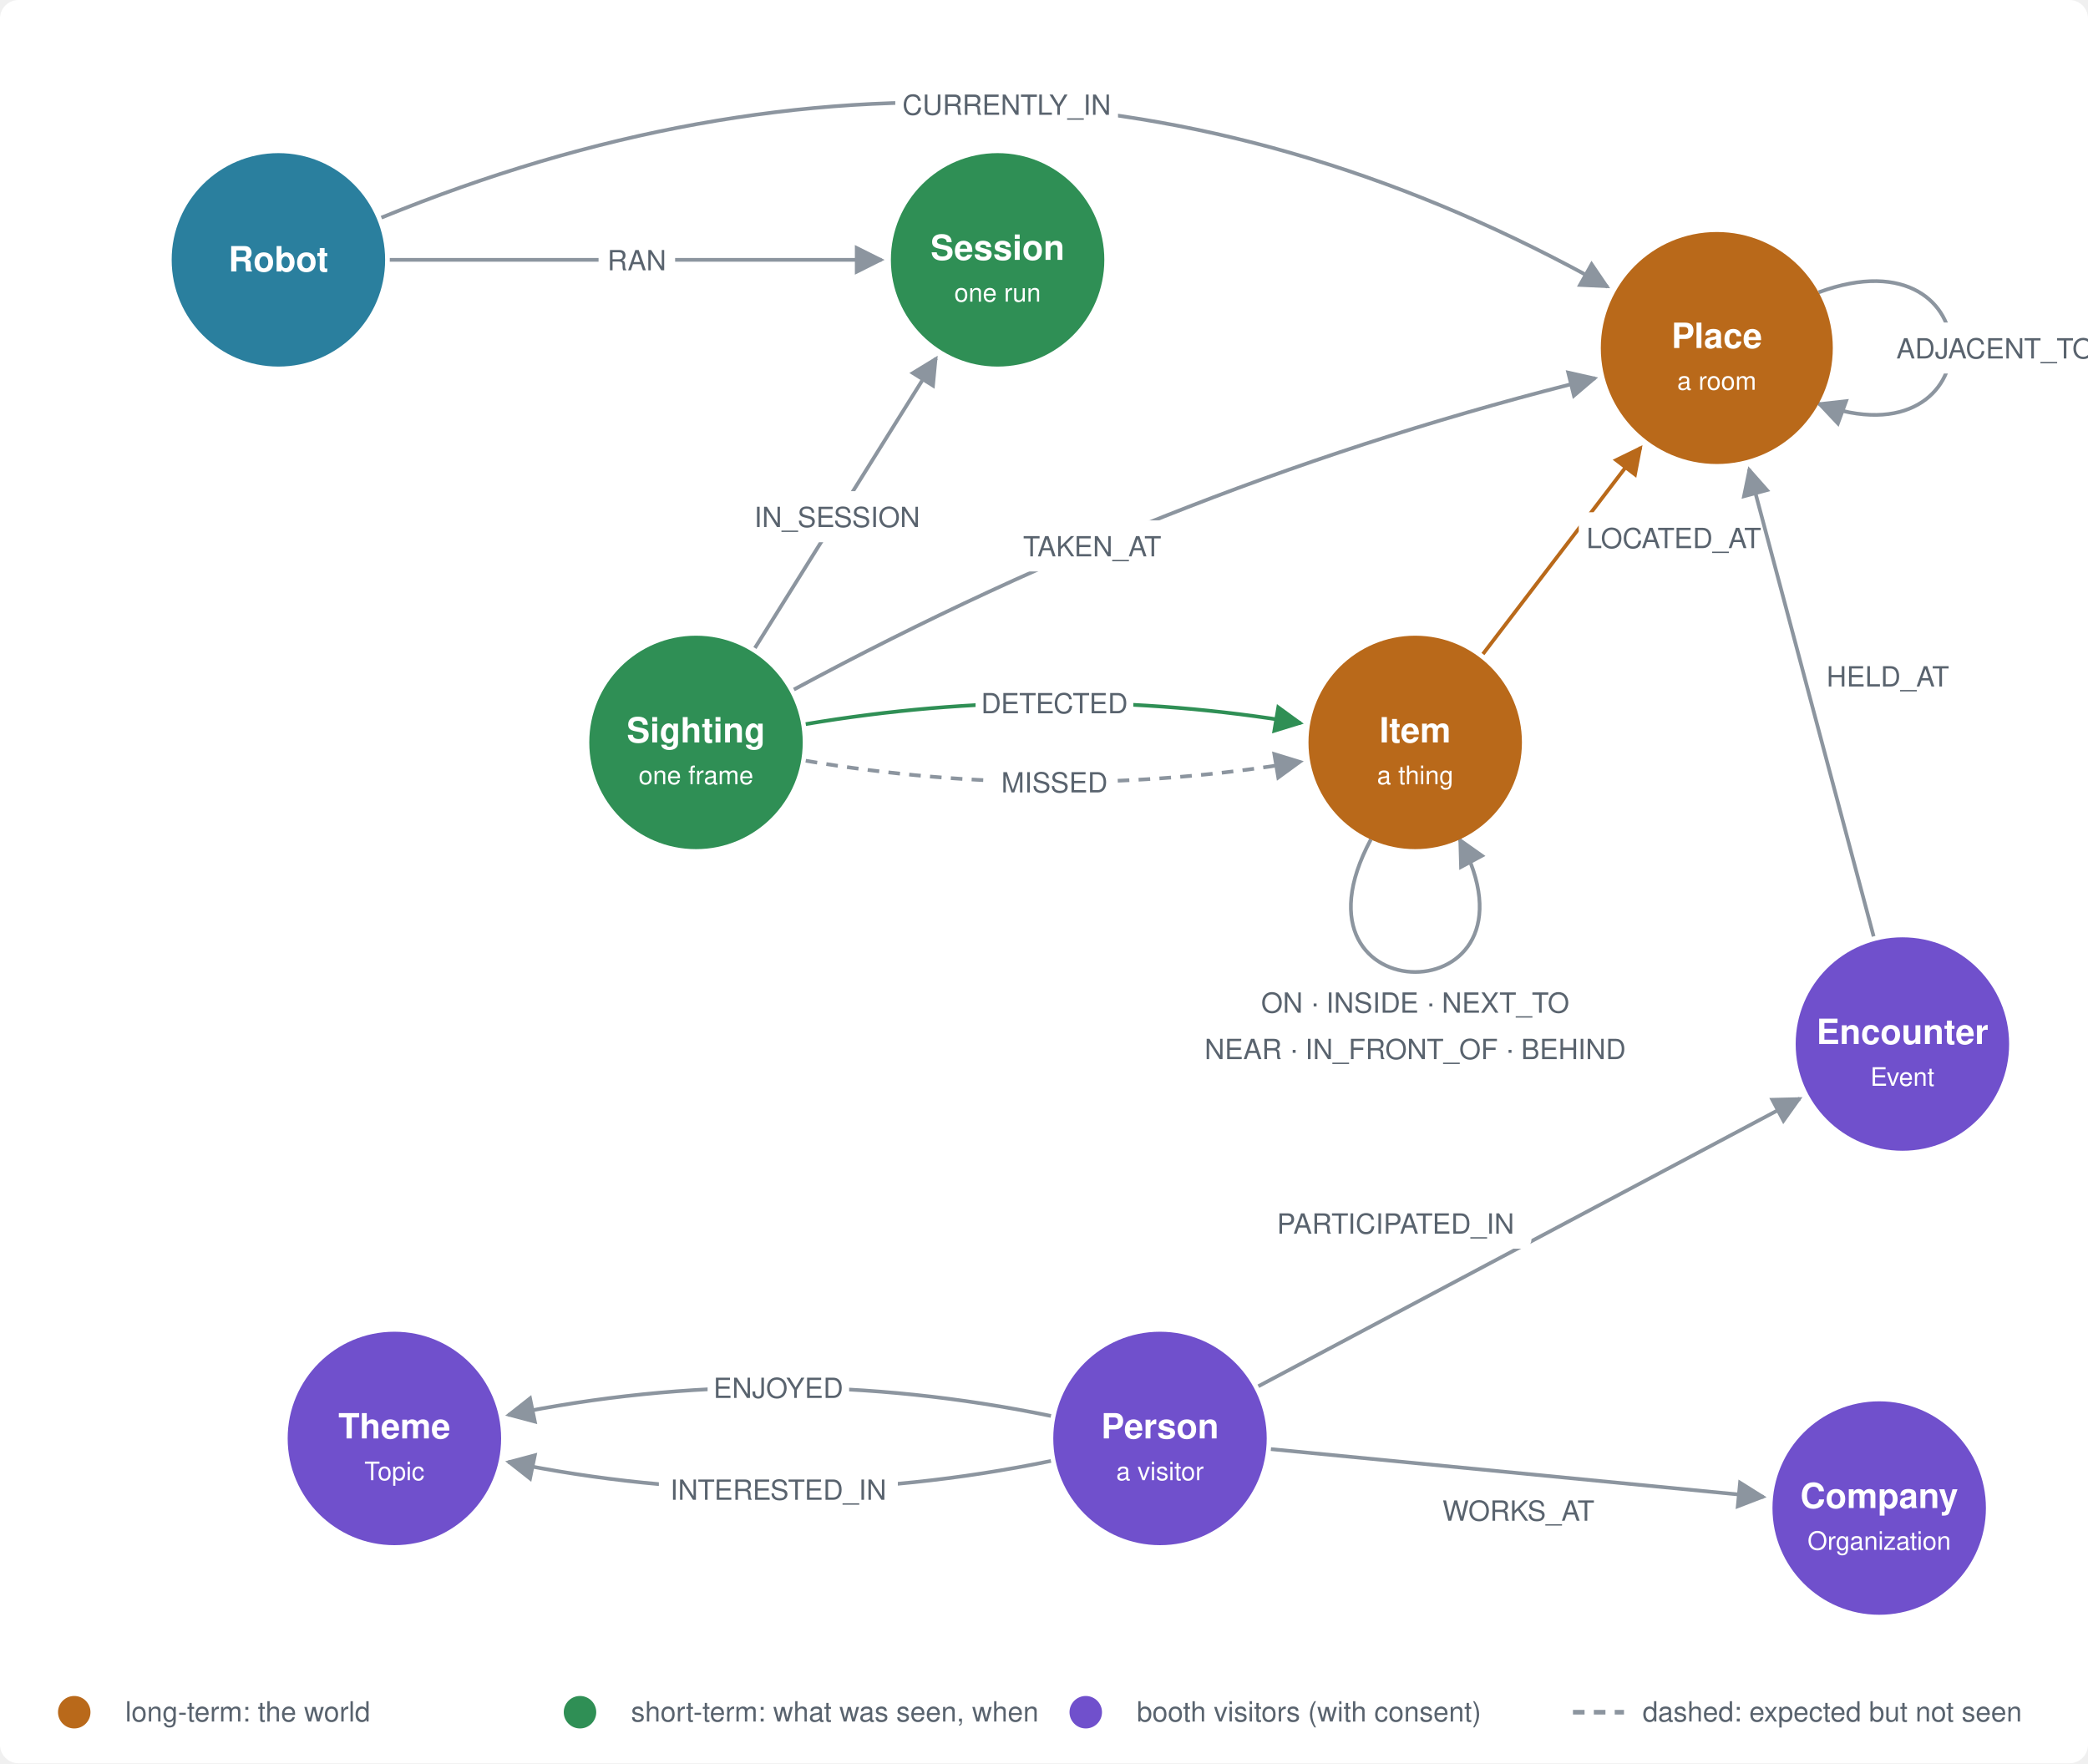
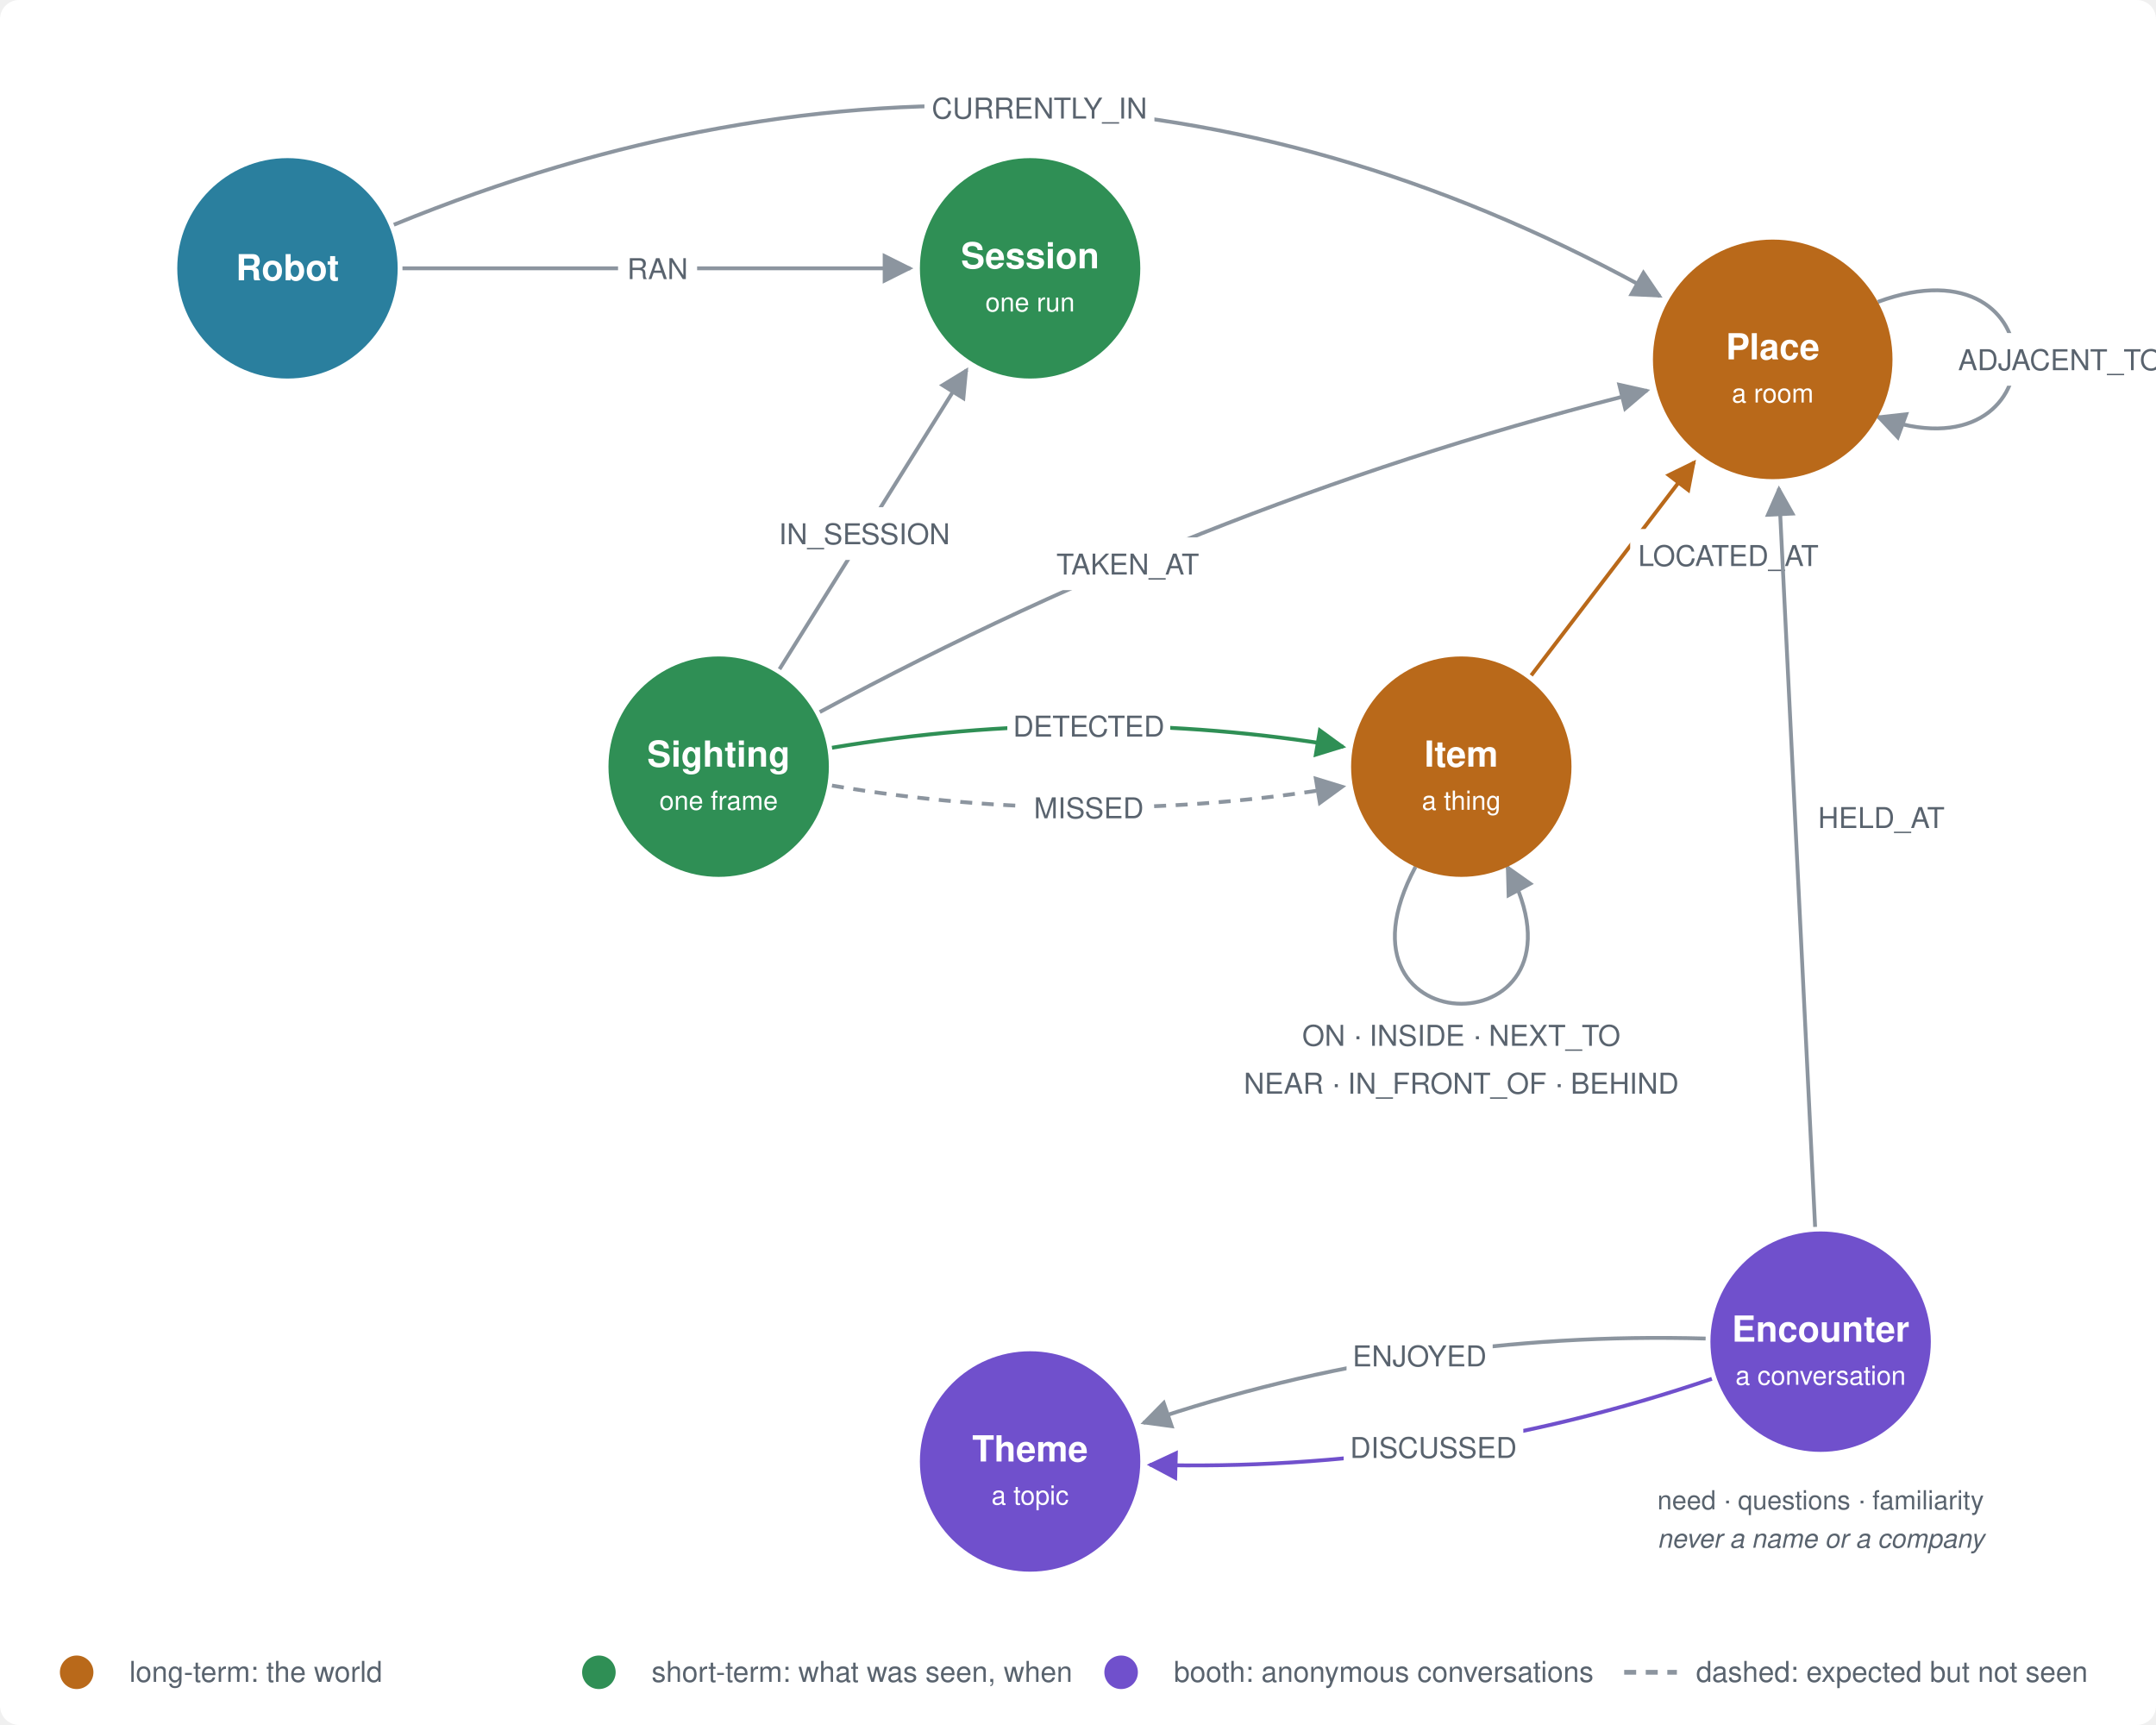
- <svg xmlns="http://www.w3.org/2000/svg" viewBox="0 0 900 760" width="900" height="760" font-family="-apple-system, BlinkMacSystemFont, 'Segoe UI', Helvetica, Arial, sans-serif" role="img" aria-label="puppy-mind graph ontology">
+ <svg xmlns="http://www.w3.org/2000/svg" viewBox="0 0 900 720" width="900" height="720" font-family="-apple-system, BlinkMacSystemFont, 'Segoe UI', Helvetica, Arial, sans-serif" role="img" aria-label="puppy-mind graph ontology">
  <defs>
    <marker id="a2f8f55" viewBox="0 0 10 10" refX="9" refY="5" markerWidth="8" markerHeight="8" orient="auto-start-reverse">
      <path d="M0 0L10 5L0 10z" fill="#2f8f55" />
    </marker>
    <marker id="s2f8f55" viewBox="0 0 10 10" refX="1" refY="5" markerWidth="8" markerHeight="8" orient="auto-start-reverse">
      <path d="M0 0L10 5L0 10z" fill="#2f8f55" />
+     </marker>
+     <marker id="a7050cc" viewBox="0 0 10 10" refX="9" refY="5" markerWidth="8" markerHeight="8" orient="auto-start-reverse">
+       <path d="M0 0L10 5L0 10z" fill="#7050cc" />
+     </marker>
+     <marker id="s7050cc" viewBox="0 0 10 10" refX="1" refY="5" markerWidth="8" markerHeight="8" orient="auto-start-reverse">
+       <path d="M0 0L10 5L0 10z" fill="#7050cc" />
    </marker>
    <marker id="a8c959f" viewBox="0 0 10 10" refX="9" refY="5" markerWidth="8" markerHeight="8" orient="auto-start-reverse">
      <path d="M0 0L10 5L0 10z" fill="#8c959f" />
    </marker>
    <marker id="s8c959f" viewBox="0 0 10 10" refX="1" refY="5" markerWidth="8" markerHeight="8" orient="auto-start-reverse">
      <path d="M0 0L10 5L0 10z" fill="#8c959f" />
    </marker>
    <marker id="ab9691a" viewBox="0 0 10 10" refX="9" refY="5" markerWidth="8" markerHeight="8" orient="auto-start-reverse">
      <path d="M0 0L10 5L0 10z" fill="#b9691a" />
    </marker>
    <marker id="sb9691a" viewBox="0 0 10 10" refX="1" refY="5" markerWidth="8" markerHeight="8" orient="auto-start-reverse">
      <path d="M0 0L10 5L0 10z" fill="#b9691a" />
    </marker>
  </defs>
  <rect width="100%" height="100%" fill="#ffffff" rx="8" />
  <path d="M168.0 112.0 Q275.0 112.0 380.0 112.0" fill="none" stroke="#8c959f" stroke-width="1.6" marker-end="url(#a8c959f)" />
  <rect x="258.0" y="101.0" width="33.0" height="22" rx="4" fill="#ffffff" />
  <text x="274.5" y="116.5" font-size="12" font-weight="400" fill="#59636e" text-anchor="middle">RAN</text>
  <path d="M164.4 93.8 Q439.2 -18.7 692.9 123.6" fill="none" stroke="#8c959f" stroke-width="1.6" marker-end="url(#a8c959f)" />
  <rect x="385.9" y="34.0" width="96.0" height="22" rx="4" fill="#ffffff" />
  <text x="433.918" y="49.489" font-size="12" font-weight="400" fill="#59636e" text-anchor="middle">CURRENTLY_IN</text>
  <path d="M325.4 279.3 Q365.0 216.0 403.5 154.4" fill="none" stroke="#8c959f" stroke-width="1.6" marker-end="url(#a8c959f)" />
  <rect x="319.8" y="211.7" width="82.0" height="22" rx="4" fill="#ffffff" />
  <text x="360.829" y="227.173" font-size="12" font-weight="400" fill="#59636e" text-anchor="middle">IN_SESSION</text>
  <path d="M342.2 297.2 Q509.2 207.0 687.6 163.0" fill="none" stroke="#8c959f" stroke-width="1.6" marker-end="url(#a8c959f)" />
  <rect x="436.8" y="224.3" width="68.0" height="22" rx="4" fill="#ffffff" />
  <text x="470.77" y="239.816" font-size="12" font-weight="400" fill="#59636e" text-anchor="middle">TAKEN_AT</text>
  <path d="M347.3 312.1 Q455.0 294.0 560.7 311.7" fill="none" stroke="#2f8f55" stroke-width="1.6" marker-end="url(#a2f8f55)" />
  <rect x="420.5" y="291.9" width="68.0" height="22" rx="4" fill="#ffffff" />
  <text x="454.507" y="307.447" font-size="12" font-weight="400" fill="#59636e" text-anchor="middle">DETECTED</text>
  <path d="M347.3 327.9 Q455.0 346.0 560.7 328.3" fill="none" stroke="#8c959f" stroke-width="1.6" stroke-dasharray="5 4" marker-end="url(#a8c959f)" />
  <rect x="427.5" y="326.1" width="54.0" height="22" rx="4" fill="#ffffff" />
  <text x="454.507" y="341.553" font-size="12" font-weight="400" fill="#59636e" text-anchor="middle">MISSED</text>
  <path d="M639.2 281.9 Q675.0 235.0 707.2 192.9" fill="none" stroke="#b9691a" stroke-width="1.6" marker-end="url(#ab9691a)" />
  <rect x="680.5" y="220.8" width="82.0" height="22" rx="4" fill="#ffffff" />
  <text x="721.482" y="236.255" font-size="12" font-weight="400" fill="#59636e" text-anchor="middle">LOCATED_AT</text>
  <path d="M783.9 126.0 C860 98 860 202 783.9 174.0" fill="none" stroke="#8c959f" stroke-width="1.6" marker-end="url(#a8c959f)" />
  <rect x="815.5" y="139.0" width="89.0" height="22" rx="4" fill="#ffffff" />
  <text x="860" y="154.5" font-size="12" font-weight="400" fill="#59636e" text-anchor="middle">ADJACENT_TO</text>
-   <path d="M807.6 403.6 Q780.0 300.0 753.9 202.2" fill="none" stroke="#8c959f" stroke-width="1.6" marker-end="url(#a8c959f)" />
-   <rect x="783.2" y="280.4" width="61.0" height="22" rx="4" fill="#ffffff" />
-   <text x="813.704" y="295.892" font-size="12" font-weight="400" fill="#59636e" text-anchor="middle">HELD_AT</text>
-   <path d="M542.4 597.5 Q660.0 535.0 775.8 473.5" fill="none" stroke="#8c959f" stroke-width="1.6" marker-end="url(#a8c959f)" />
-   <rect x="543.1" y="516.2" width="117.0" height="22" rx="4" fill="#ffffff" />
-   <text x="601.558" y="531.735" font-size="12" font-weight="400" fill="#59636e" text-anchor="middle">PARTICIPATED_IN</text>
-   <path d="M547.8 624.6 Q655.0 635.0 760.2 645.2" fill="none" stroke="#8c959f" stroke-width="1.6" marker-end="url(#a8c959f)" />
-   <rect x="620.5" y="640.0" width="68.0" height="22" rx="4" fill="#ffffff" />
-   <text x="654.502" y="655.452" font-size="12" font-weight="400" fill="#59636e" text-anchor="middle">WORKS_AT</text>
-   <path d="M453.0 629.7 Q335.0 654.0 219.0 630.1" fill="none" stroke="#8c959f" stroke-width="1.6" marker-end="url(#a8c959f)" />
-   <rect x="284.0" y="630.9" width="103.0" height="22" rx="4" fill="#ffffff" />
-   <text x="335.49" y="646.445" font-size="12" font-weight="400" fill="#59636e" text-anchor="middle">INTERESTED_IN</text>
-   <path d="M453.0 610.3 Q335.0 586.0 219.0 609.9" fill="none" stroke="#8c959f" stroke-width="1.6" marker-end="url(#a8c959f)" />
-   <rect x="305.0" y="587.1" width="61.0" height="22" rx="4" fill="#ffffff" />
-   <text x="335.49" y="602.555" font-size="12" font-weight="400" fill="#59636e" text-anchor="middle">ENJOYED</text>
+   <path d="M757.7 512.1 Q750.0 355.0 742.6 203.9" fill="none" stroke="#8c959f" stroke-width="1.6" marker-end="url(#a8c959f)" />
+   <rect x="754.8" y="330.1" width="61.0" height="22" rx="4" fill="#ffffff" />
+   <text x="785.322" y="345.607" font-size="12" font-weight="400" fill="#59636e" text-anchor="middle">HELD_AT</text>
+   <path d="M714.6 575.5 Q599.5 614.7 480.0 611.4" fill="none" stroke="#7050cc" stroke-width="1.6" marker-end="url(#a7050cc)" />
+   <rect x="560.9" y="593.0" width="75.0" height="22" rx="4" fill="#ffffff" />
+   <text x="598.383" y="608.543" font-size="12" font-weight="400" fill="#59636e" text-anchor="middle">DISCUSSED</text>
+   <path d="M712.0 558.7 Q590.5 555.3 477.3 593.9" fill="none" stroke="#8c959f" stroke-width="1.6" marker-end="url(#a8c959f)" />
+   <rect x="562.1" y="554.8" width="61.0" height="22" rx="4" fill="#ffffff" />
+   <text x="592.59" y="570.31" font-size="12" font-weight="400" fill="#59636e" text-anchor="middle">ENJOYED</text>
  <path d="M590.9 361.8 C550 438 670 438 629.2 361.8" fill="none" stroke="#8c959f" stroke-width="1.6" marker-end="url(#a8c959f)" />
  <rect x="530.5" y="421.0" width="159.0" height="22" rx="4" fill="#ffffff" />
  <text x="610" y="436.5" font-size="12" font-weight="400" fill="#59636e" text-anchor="middle">ON · INSIDE · NEXT_TO</text>
  <rect x="509.5" y="441.0" width="201.0" height="22" rx="4" fill="#ffffff" />
  <text x="610" y="456.5" font-size="12" font-weight="400" fill="#59636e" text-anchor="middle">NEAR · IN_FRONT_OF · BEHIND</text>
  <circle cx="120" cy="112" r="46" fill="#2a7f9e" />
  <text x="120" y="117" font-size="15" font-weight="700" fill="#ffffff" text-anchor="middle">Robot</text>
  <circle cx="430" cy="112" r="46" fill="#2f8f55" />
  <text x="430" y="112" font-size="15" font-weight="700" fill="#ffffff" text-anchor="middle">Session</text>
  <text x="430" y="130" font-size="11" font-weight="400" fill="#ffffff" text-anchor="middle">one run</text>
  <circle cx="300" cy="320" r="46" fill="#2f8f55" />
  <text x="300" y="320" font-size="15" font-weight="700" fill="#ffffff" text-anchor="middle">Sighting</text>
  <text x="300" y="338" font-size="11" font-weight="400" fill="#ffffff" text-anchor="middle">one frame</text>
  <circle cx="610" cy="320" r="46" fill="#b9691a" />
  <text x="610" y="320" font-size="15" font-weight="700" fill="#ffffff" text-anchor="middle">Item</text>
  <text x="610" y="338" font-size="11" font-weight="400" fill="#ffffff" text-anchor="middle">a thing</text>
  <circle cx="740" cy="150" r="50" fill="#b9691a" />
  <text x="740" y="150" font-size="15" font-weight="700" fill="#ffffff" text-anchor="middle">Place</text>
  <text x="740" y="168" font-size="11" font-weight="400" fill="#ffffff" text-anchor="middle">a room</text>
-   <circle cx="820" cy="450" r="46" fill="#7050cc" />
-   <text x="820" y="450" font-size="15" font-weight="700" fill="#ffffff" text-anchor="middle">Encounter</text>
-   <text x="820" y="468" font-size="11" font-weight="400" fill="#ffffff" text-anchor="middle">Event</text>
-   <circle cx="500" cy="620" r="46" fill="#7050cc" />
-   <text x="500" y="620" font-size="15" font-weight="700" fill="#ffffff" text-anchor="middle">Person</text>
-   <text x="500" y="638" font-size="11" font-weight="400" fill="#ffffff" text-anchor="middle">a visitor</text>
-   <circle cx="810" cy="650" r="46" fill="#7050cc" />
-   <text x="810" y="650" font-size="15" font-weight="700" fill="#ffffff" text-anchor="middle">Company</text>
-   <text x="810" y="668" font-size="11" font-weight="400" fill="#ffffff" text-anchor="middle">Organization</text>
-   <circle cx="170" cy="620" r="46" fill="#7050cc" />
-   <text x="170" y="620" font-size="15" font-weight="700" fill="#ffffff" text-anchor="middle">Theme</text>
-   <text x="170" y="638" font-size="11" font-weight="400" fill="#ffffff" text-anchor="middle">Topic</text>
-   <circle cx="32" cy="738" r="7" fill="#b9691a" />
-   <text x="54" y="742" font-size="12" font-weight="400" fill="#59636e" text-anchor="start">long-term: the world</text>
-   <circle cx="250" cy="738" r="7" fill="#2f8f55" />
-   <text x="272" y="742" font-size="12" font-weight="400" fill="#59636e" text-anchor="start">short-term: what was seen, when</text>
-   <circle cx="468" cy="738" r="7" fill="#7050cc" />
-   <text x="490" y="742" font-size="12" font-weight="400" fill="#59636e" text-anchor="start">booth visitors (with consent)</text>
-   <path d="M678 738 h22" stroke="#8c959f" stroke-width="2" stroke-dasharray="5 4" />
-   <text x="708" y="742" font-size="12" font-weight="400" fill="#59636e" text-anchor="start">dashed: expected but not seen</text>
+   <circle cx="760" cy="560" r="46" fill="#7050cc" />
+   <text x="760" y="560" font-size="15" font-weight="700" fill="#ffffff" text-anchor="middle">Encounter</text>
+   <text x="760" y="578" font-size="11" font-weight="400" fill="#ffffff" text-anchor="middle">a conversation</text>
+   <circle cx="430" cy="610" r="46" fill="#7050cc" />
+   <text x="430" y="610" font-size="15" font-weight="700" fill="#ffffff" text-anchor="middle">Theme</text>
+   <text x="430" y="628" font-size="11" font-weight="400" fill="#ffffff" text-anchor="middle">a topic</text>
+   <text x="760" y="630" font-size="11" font-weight="400" fill="#59636e" text-anchor="middle">need · questions · familiarity</text>
+   <text x="760" y="646" font-size="11" font-weight="400" fill="#59636e" text-anchor="middle" font-style="italic">never a name or a company</text>
+   <circle cx="32" cy="698" r="7" fill="#b9691a" />
+   <text x="54" y="702" font-size="12" font-weight="400" fill="#59636e" text-anchor="start">long-term: the world</text>
+   <circle cx="250" cy="698" r="7" fill="#2f8f55" />
+   <text x="272" y="702" font-size="12" font-weight="400" fill="#59636e" text-anchor="start">short-term: what was seen, when</text>
+   <circle cx="468" cy="698" r="7" fill="#7050cc" />
+   <text x="490" y="702" font-size="12" font-weight="400" fill="#59636e" text-anchor="start">booth: anonymous conversations</text>
+   <path d="M678 698 h22" stroke="#8c959f" stroke-width="2" stroke-dasharray="5 4" />
+   <text x="708" y="702" font-size="12" font-weight="400" fill="#59636e" text-anchor="start">dashed: expected but not seen</text>
</svg>
